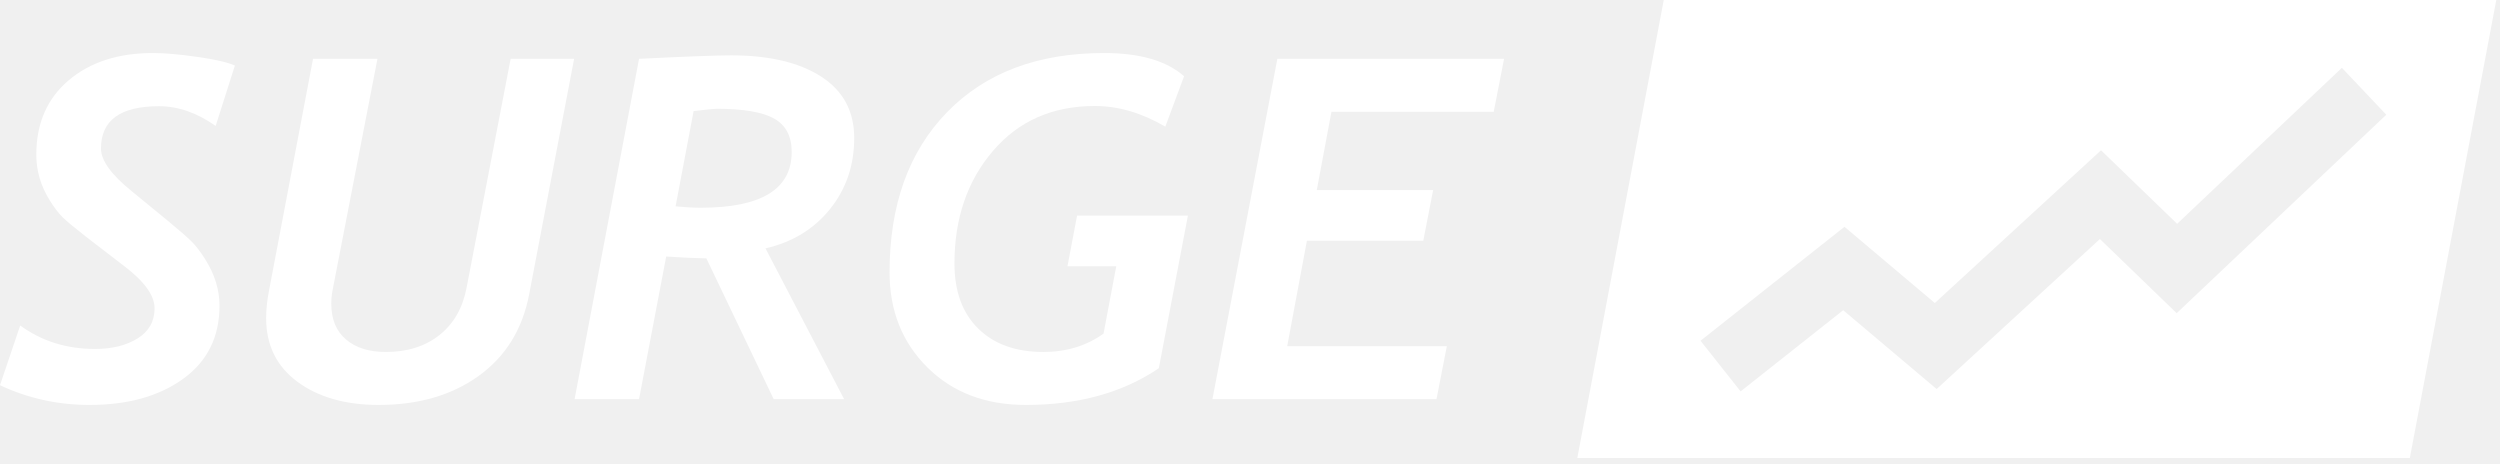
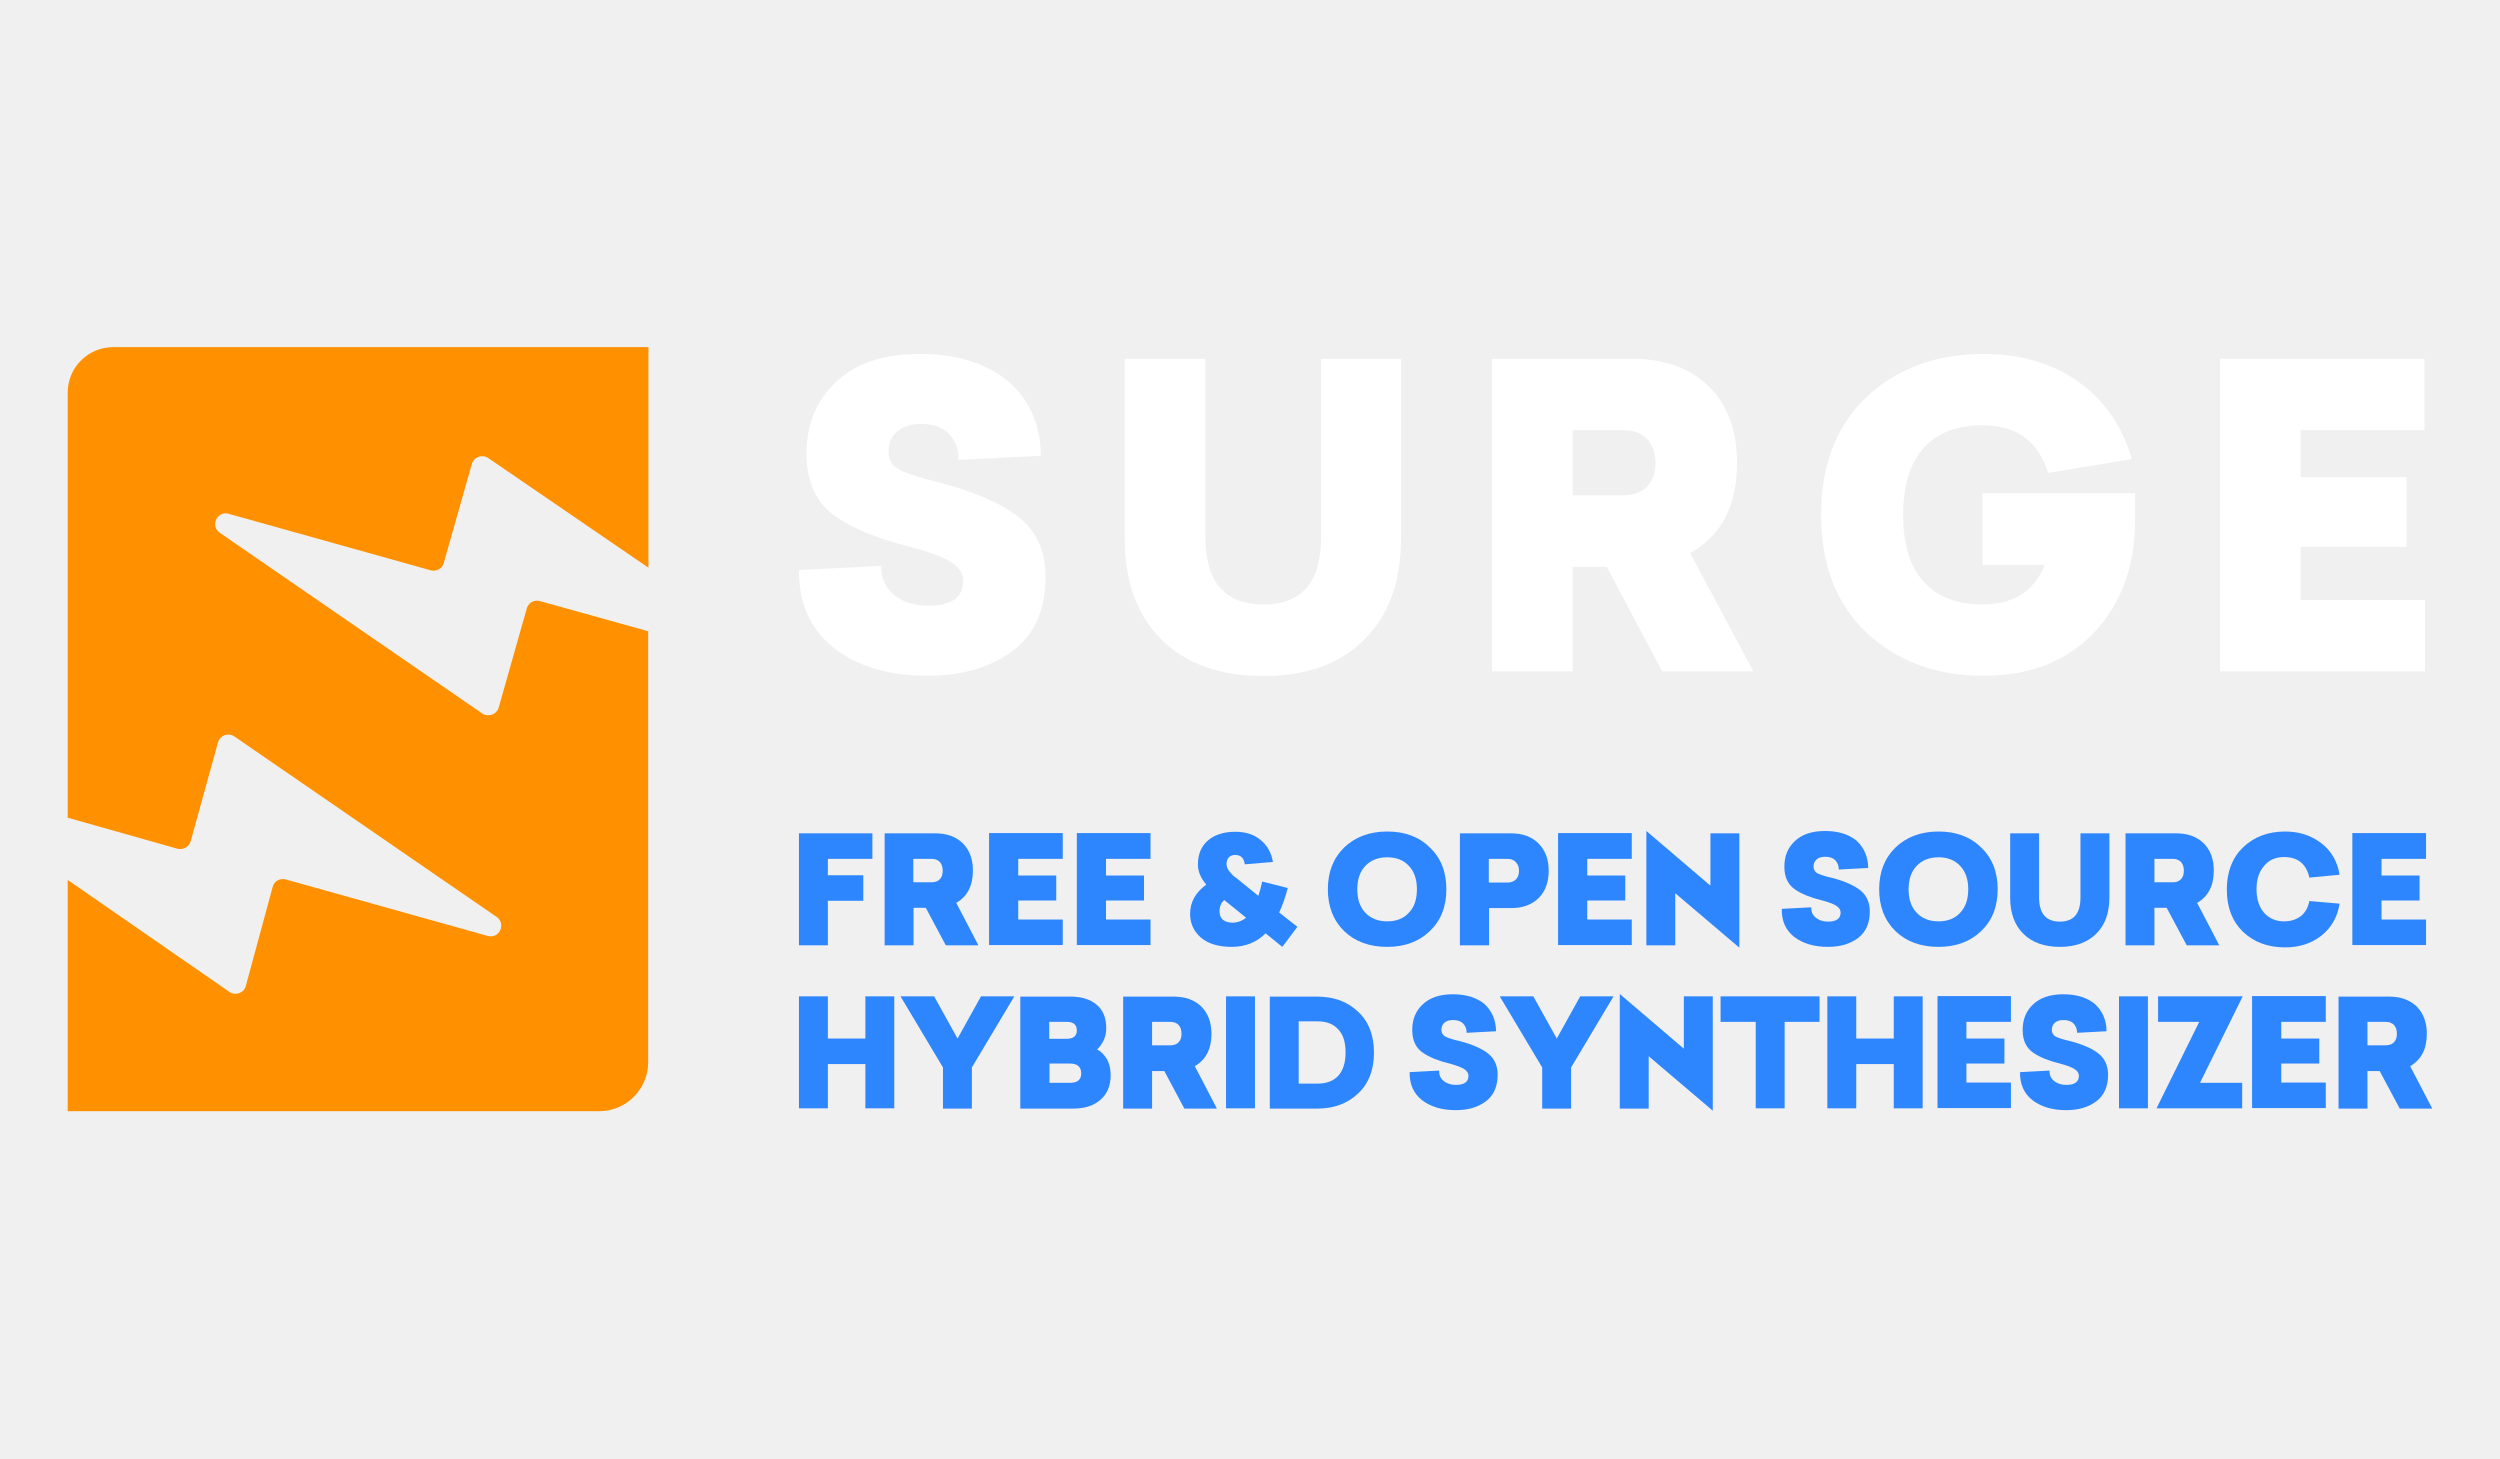
- <svg xmlns="http://www.w3.org/2000/svg" width="100%" height="100%" viewBox="0 0 329 61" version="1.1" xml:space="preserve" style="fill-rule:evenodd;clip-rule:evenodd;stroke-linejoin:round;stroke-miterlimit:1.414;">
-   <g transform="matrix(1,0,0,1,-21.168,-15.8925)">
-     <g transform="matrix(1,0,0,0.771321,123.979,108.525)">
-       <g transform="matrix(2.31972,0,-3.28216e-33,2.90581,-112.91,-132.453)">
-         <path d="M16.588,11.648C15.533,10.876 14.46,10.489 13.369,10.489C11.178,10.489 10.082,11.317 10.082,12.971C10.082,13.672 10.664,14.508 11.828,15.481L13.887,17.227C14.524,17.773 14.965,18.17 15.21,18.42C15.456,18.67 15.715,19.018 15.988,19.464C16.26,19.909 16.465,20.359 16.601,20.814C16.738,21.269 16.806,21.732 16.806,22.205C16.806,24.033 16.122,25.461 14.753,26.488C13.385,27.516 11.609,28.029 9.427,28.029C7.636,28.029 5.945,27.643 4.353,26.87L5.499,23.365C6.717,24.283 8.131,24.742 9.741,24.742C10.714,24.742 11.521,24.535 12.162,24.122C12.803,23.708 13.123,23.119 13.123,22.355C13.123,21.601 12.541,20.769 11.378,19.859L9.236,18.154C8.582,17.627 8.138,17.245 7.906,17.009C7.675,16.772 7.431,16.443 7.177,16.02C6.922,15.597 6.731,15.163 6.604,14.717C6.477,14.272 6.413,13.813 6.413,13.34C6.413,11.503 7.022,10.048 8.241,8.975C9.459,7.902 11.055,7.366 13.028,7.366C13.683,7.366 14.519,7.441 15.538,7.591C16.556,7.741 17.27,7.911 17.679,8.102L16.588,11.648Z" style="fill:white;fill-rule:nonzero;" />
-         <path d="M34.373,21.537C33.991,23.592 33.037,25.188 31.509,26.324C29.982,27.461 28.09,28.029 25.835,28.029C23.953,28.029 22.419,27.577 21.232,26.672C20.045,25.767 19.452,24.519 19.452,22.928C19.452,22.446 19.502,21.932 19.602,21.387L22.112,7.707L25.767,7.707L23.216,21.319C23.171,21.564 23.148,21.823 23.148,22.096C23.148,22.996 23.426,23.692 23.98,24.183C24.535,24.674 25.29,24.919 26.244,24.919C27.463,24.919 28.477,24.588 29.286,23.924C30.095,23.26 30.609,22.328 30.827,21.128L33.323,7.707L36.924,7.707L34.373,21.537Z" style="fill:white;fill-rule:nonzero;" />
-         <path d="M47.781,18.836L52.241,27.688L48.245,27.688L44.426,19.423C43.807,19.414 43.048,19.377 42.148,19.314L40.607,27.688L36.951,27.688L40.607,7.707C43.262,7.57 45.003,7.502 45.83,7.502C47.985,7.502 49.688,7.918 50.938,8.75C52.189,9.582 52.814,10.785 52.814,12.358C52.814,13.958 52.357,15.347 51.443,16.525C50.529,17.702 49.308,18.473 47.781,18.836ZM43.703,10.776L42.68,16.368C43.216,16.422 43.694,16.45 44.112,16.45C47.549,16.45 49.267,15.358 49.267,13.176C49.267,12.258 48.938,11.605 48.279,11.219C47.619,10.832 46.526,10.639 44.998,10.639C44.871,10.639 44.439,10.685 43.703,10.776Z" style="fill:white;fill-rule:nonzero;" />
-         <path d="M70.095,25.874C68.04,27.311 65.525,28.029 62.552,28.029C60.261,28.029 58.399,27.295 56.967,25.827C55.535,24.358 54.819,22.496 54.819,20.241C54.819,16.286 55.908,13.151 58.085,10.837C60.263,8.523 63.23,7.366 66.985,7.366C69.022,7.366 70.536,7.82 71.527,8.73L70.463,11.689C69.126,10.88 67.794,10.476 66.467,10.476C64.066,10.476 62.138,11.355 60.684,13.115C59.229,14.874 58.501,17.077 58.501,19.723C58.501,21.36 58.951,22.635 59.852,23.549C60.752,24.463 61.984,24.919 63.548,24.919C64.848,24.919 65.985,24.56 66.958,23.842L67.68,19.887L64.912,19.887L65.457,16.913L71.745,16.913L70.095,25.874Z" style="fill:white;fill-rule:nonzero;" />
-         <path d="M89.094,10.816L79.888,10.816L79.056,15.413L85.657,15.413L85.098,18.386L78.496,18.386L77.378,24.579L86.434,24.579L85.848,27.688L73.136,27.688L76.819,7.707L89.681,7.707L89.094,10.816Z" style="fill:white;fill-rule:nonzero;" />
-       </g>
+ <svg xmlns="http://www.w3.org/2000/svg" version="1.1" id="Layer_1" x="0px" y="0px" viewBox="0 0 960 560" style="enable-background:new 0 0 960 560;" xml:space="preserve">
+   <style type="text/css">
+ 	.st0{fill:#FF9000;}
+ 	.st1{fill:#FFFFFF;}
+ 	.st2{fill:#2D86FE;}
+ </style>
+   <g id="XMLID_1_">
+     <g id="XMLID_2_">
+       <path id="XMLID_3_" class="st0" d="M187.5,175.9l61.5,42.1v-84.7H43.5c-9.7,0-17.5,7.8-17.5,17.5V314l42.1,11.9    c2.2,0.6,4.4-0.7,5.1-2.8l10.5-38c0.7-2.7,3.9-3.9,6.3-2.3l100.7,69.3c3.8,2.6,1,8.6-3.4,7.3l-77.6-21.7c-2.2-0.6-4.5,0.7-5,2.9    l-10.3,38c-0.7,2.7-4,3.9-6.3,2.3L26,337.9v88.8h204.1c10.4,0,18.8-8.5,18.8-18.8V242.4l-41.6-11.6c-2.2-0.6-4.4,0.7-5,2.8    l-10.8,38.1c-0.8,2.7-3.9,3.8-6.3,2.3L84.4,204.6c-3.8-2.6-1-8.6,3.4-7.3l77.6,21.7c2.2,0.6,4.4-0.7,5-2.8l10.8-38.1    C182,175.5,185.1,174.3,187.5,175.9z" />
    </g>
-     <g transform="matrix(1,0,0,0.771321,123.979,108.525)">
-       <g transform="matrix(1,0,0,1.29648,-123.979,-140.7)">
-         <path d="M349.68,15.893L338.303,76.161L228.742,76.161L240.119,15.893L349.68,15.893ZM335.204,30.99L307.618,57.107L297.516,47.347L276.029,67.091L263.731,56.715L250.231,67.399L244.956,60.734L263.902,45.738L275.79,55.768L297.662,35.669L307.678,45.346L329.36,24.817C331.308,26.875 333.256,28.932 335.204,30.99Z" style="fill:white;" />
-       </g>
+     <g id="XMLID_9_">
+       <path id="XMLID_10_" class="st1" d="M399.7,175l-31.6,1.6c0-4.3-1.3-7.6-3.8-10.1c-2.5-2.5-6-3.7-10.5-3.7c-3.8,0-6.9,0.9-9.2,2.8    c-2.3,1.9-3.4,4.5-3.4,7.8c0,3,1.3,5.3,4,6.9c2.9,1.5,8.2,3.2,15.9,5.1c14,3.7,24.2,8.3,30.7,13.7c6.5,5.4,9.7,12.9,9.7,22.4    c0,12.6-4.2,22.1-12.7,28.5c-8.6,6.3-19.4,9.5-32.4,9.5c-14.9,0-26.9-3.5-36.1-10.6c-9.1-7.2-13.6-17.2-13.5-30l31.6-1.6    c-0.1,4.6,1.5,8.3,4.9,11.1c3.4,2.8,7.7,4.2,13.1,4.2c9,0,13.5-3.2,13.5-9.6c0-2.8-1.6-5.2-4.6-7.1c-3.1-2-8.3-3.9-15.7-5.9    c-11.8-2.9-21.1-6.6-27.9-11.1c-8-5.2-12-13.5-12-24.7c0-11.1,3.7-20.3,11.2-27.4c7.6-7.3,18.4-10.9,32.4-10.9    c13.9,0,25.1,3.5,33.7,10.4C395.2,153.3,399.5,162.8,399.7,175z" />
+       <path id="XMLID_12_" class="st1" d="M507.2,137.8H538v69c0,16.6-4.7,29.5-14.1,38.8c-9.3,9.3-22.2,14-38.8,14    c-16.7,0-29.7-4.7-39.1-14c-9.4-9.3-14.1-22.2-14.1-38.8v-69h31v68.5c0,17.2,7.4,25.8,22.3,25.8c14.8,0,22.1-8.6,22.1-25.8V137.8z    " />
+       <path id="XMLID_14_" class="st1" d="M673.3,257.8h-35L617,217.7h-13.1v40.1h-31v-120h54.2c12.3,0,22,3.6,29.2,10.7    c7.2,7.1,10.7,16.9,10.7,29.3c0,16.4-6,27.9-18,34.6L673.3,257.8z M603.9,165.2v25h19.6c3.8,0,6.8-1.1,9-3.4    c2.1-2.2,3.2-5.3,3.2-9.1c0-3.8-1.1-6.9-3.2-9.1c-2.1-2.2-5.1-3.4-9-3.4H603.9z" />
+       <path id="XMLID_17_" class="st1" d="M761.4,189.4h58.5v9.9c0,17.9-5.2,32.3-15.7,43.5c-10.5,11.1-24.6,16.7-42.5,16.7    c-18.3,0-33.3-5.6-45.1-16.7c-11.5-11-17.3-26-17.3-45.1c0-19,5.8-34.1,17.3-45.1c11.8-11.1,26.8-16.7,45.1-16.7    c14.2,0,26.4,3.6,36.4,10.7c10,7.1,16.9,17,20.5,29.7l-32.1,5.3c-3.8-12.2-12.2-18.3-25.2-18.3c-9.8,0-17.4,2.9-22.6,8.7    c-5.2,5.8-7.9,14.3-7.9,25.7c0,11.3,2.6,19.9,7.9,25.7c5.2,5.8,12.8,8.7,22.6,8.7c11.9,0,19.8-5.1,23.9-15.2h-23.9V189.4z" />
+       <path id="XMLID_19_" class="st1" d="M931,137.8v27.4h-47.6v18h40.7V210h-40.7v20.4h47.8v27.4h-78.7v-120H931z" />
+     </g>
+     <g id="XMLID_20_">
+       <path id="XMLID_24_" class="st2" d="M335,320v9.8h-17.1v6.3h13.6v9.8h-13.6V363h-11.1v-43H335z" />
+       <path id="XMLID_26_" class="st2" d="M375.7,363h-12.5l-7.7-14.4h-4.7V363h-11.1v-43h19.5c4.4,0,7.9,1.3,10.5,3.8    c2.6,2.6,3.9,6.1,3.9,10.5c0,5.9-2.2,10-6.4,12.4L375.7,363z M350.7,329.8v9h7c1.4,0,2.5-0.4,3.2-1.2c0.8-0.8,1.1-1.9,1.1-3.3    c0-1.4-0.4-2.5-1.1-3.3c-0.8-0.8-1.8-1.2-3.2-1.2H350.7z" />
+       <path id="XMLID_29_" class="st2" d="M408.1,320v9.8H391v6.4h14.6v9.6H391v7.3h17.1v9.8h-28.3v-43H408.1z" />
+       <path id="XMLID_31_" class="st2" d="M441.8,320v9.8h-17.1v6.4h14.6v9.6h-14.6v7.3h17.1v9.8h-28.3v-43H441.8z" />
+       <path id="XMLID_33_" class="st2" d="M498.2,355.9l-5.8,7.7l-6.4-5.2c-3.5,3.5-7.9,5.2-13,5.2c-5.1,0-9.1-1.2-11.9-3.6    c-2.7-2.4-4.1-5.4-4.1-9.1c0-4.5,2.1-8.2,6.2-11.2c-2.1-2.5-3.2-5-3.2-7.7c0-4,1.3-7.1,3.9-9.3c2.6-2.2,6.1-3.3,10.5-3.3    c3.8,0,7.1,1,9.6,3.1c2.6,2.1,4.2,4.9,4.8,8.5l-10.8,0.9c-0.3-2.4-1.5-3.6-3.7-3.6c-1,0-1.9,0.3-2.4,0.9c-0.6,0.6-0.9,1.5-0.9,2.6    c0,1.2,0.5,2.2,1.4,3.2c0.1,0.1,0.2,0.2,0.2,0.2c0.1,0.1,0.1,0.1,0.2,0.2c0,0.1,0.1,0.1,0.1,0.2c0.1,0.1,0.1,0.1,0.2,0.2    c0.1,0.1,0.2,0.2,0.3,0.3c0.3,0.3,0.5,0.4,0.6,0.5c0.8,0.6,1.2,0.9,1.3,1l7.9,6.4c0.5-1.4,1-3.2,1.5-5.5l9.8,2.5    c-0.9,3.5-2,6.6-3.3,9.4L498.2,355.9z M473.2,354.3c1.9,0,3.7-0.6,5.3-1.9l-8.4-6.8c-1.2,1.1-1.8,2.5-1.8,4.4    c0,1.4,0.4,2.4,1.3,3.2C470.5,353.9,471.7,354.3,473.2,354.3z" />
+       <path id="XMLID_36_" class="st2" d="M532.7,319.3c6.7,0,12.2,2,16.3,6.1c4.3,4,6.4,9.4,6.4,16.1s-2.1,12-6.4,16.1    c-4.2,4-9.6,6-16.3,6c-6.8,0-12.3-2-16.5-6c-4.2-4.1-6.3-9.5-6.3-16.1c0-6.7,2.1-12,6.3-16.1C520.4,321.4,525.9,319.3,532.7,319.3    z M532.7,329.2c-3.5,0-6.3,1.1-8.4,3.3c-2.1,2.2-3.1,5.2-3.1,9c0,3.8,1,6.8,3.1,9c2.1,2.2,4.9,3.3,8.4,3.3c3.5,0,6.3-1.1,8.3-3.3    c2.1-2.2,3.1-5.2,3.1-9c0-3.8-1-6.8-3.1-9C539,330.3,536.2,329.2,532.7,329.2z" />
+       <path id="XMLID_41_" class="st2" d="M560.6,363v-43h19.7c4.4,0,7.9,1.3,10.5,3.9c2.6,2.6,3.9,6.1,3.9,10.5c0,4.4-1.3,7.9-3.9,10.5    c-2.6,2.5-6,3.8-10.4,3.8h-8.6V363H560.6z M578.9,329.8h-7.2v9.1h7.2c1.3,0,2.4-0.4,3.2-1.2c0.8-0.8,1.2-1.9,1.2-3.3    c0-1.4-0.4-2.5-1.2-3.3C581.3,330.2,580.2,329.8,578.9,329.8z" />
+       <path id="XMLID_44_" class="st2" d="M626.6,320v9.8h-17.1v6.4h14.6v9.6h-14.6v7.3h17.1v9.8h-28.3v-43H626.6z" />
+       <path id="XMLID_46_" class="st2" d="M632.2,319.1l24.6,21V320h11.1v43.9l-24.6-20.9V363h-11.1V319.1z" />
+       <path id="XMLID_48_" class="st2" d="M717.4,333.3l-11.3,0.6c0-1.5-0.5-2.7-1.4-3.6c-0.9-0.9-2.2-1.3-3.8-1.3c-1.4,0-2.5,0.3-3.3,1    c-0.8,0.7-1.2,1.6-1.2,2.8c0,1.1,0.5,1.9,1.4,2.5c1,0.5,2.9,1.2,5.7,1.8c5,1.3,8.7,3,11,4.9c2.3,1.9,3.5,4.6,3.5,8    c0,4.5-1.5,7.9-4.5,10.2c-3.1,2.3-6.9,3.4-11.6,3.4c-5.3,0-9.6-1.3-12.9-3.8c-3.3-2.6-4.9-6.2-4.8-10.8l11.3-0.6    c0,1.7,0.5,3,1.8,4c1.2,1,2.8,1.5,4.7,1.5c3.2,0,4.8-1.2,4.8-3.5c0-1-0.6-1.9-1.7-2.6c-1.1-0.7-3-1.4-5.6-2.1c-4.2-1-7.6-2.4-10-4    c-2.9-1.9-4.3-4.8-4.3-8.9c0-4,1.3-7.3,4-9.8c2.7-2.6,6.6-3.9,11.6-3.9c5,0,9,1.2,12.1,3.7C715.8,325.5,717.3,328.9,717.4,333.3z" />
+       <path id="XMLID_51_" class="st2" d="M744.4,319.3c6.7,0,12.2,2,16.3,6.1c4.3,4,6.4,9.4,6.4,16.1s-2.1,12-6.4,16.1    c-4.2,4-9.6,6-16.3,6c-6.8,0-12.3-2-16.5-6c-4.2-4.1-6.3-9.5-6.3-16.1c0-6.7,2.1-12,6.3-16.1C732.1,321.4,737.6,319.3,744.4,319.3    z M744.4,329.2c-3.5,0-6.3,1.1-8.4,3.3c-2.1,2.2-3.1,5.2-3.1,9c0,3.8,1,6.8,3.1,9c2.1,2.2,4.9,3.3,8.4,3.3c3.5,0,6.3-1.1,8.3-3.3    c2.1-2.2,3.1-5.2,3.1-9c0-3.8-1-6.8-3.1-9C750.6,330.3,747.9,329.2,744.4,329.2z" />
+       <path id="XMLID_54_" class="st2" d="M799,320h11v24.7c0,5.9-1.7,10.6-5.1,13.9c-3.3,3.3-8,5-13.9,5c-6,0-10.7-1.7-14-5    c-3.4-3.3-5.1-8-5.1-13.9V320H783v24.6c0,6.2,2.7,9.3,8,9.3c5.3,0,7.9-3.1,7.9-9.3V320z" />
+       <path id="XMLID_56_" class="st2" d="M852.2,363h-12.5l-7.7-14.4h-4.7V363h-11.1v-43h19.5c4.4,0,7.9,1.3,10.5,3.8    c2.6,2.6,3.9,6.1,3.9,10.5c0,5.9-2.2,10-6.4,12.4L852.2,363z M827.3,329.8v9h7c1.4,0,2.5-0.4,3.2-1.2c0.8-0.8,1.1-1.9,1.1-3.3    c0-1.4-0.4-2.5-1.1-3.3c-0.8-0.8-1.8-1.2-3.2-1.2H827.3z" />
+       <path id="XMLID_59_" class="st2" d="M877.5,319.3c5.4,0,10,1.5,13.9,4.5c3.9,3,6.2,7.1,7,12.1l-11.6,1.1c-1.2-5.3-4.5-7.9-9.7-7.9    c-3.2,0-5.8,1.1-7.7,3.4c-1.9,2.2-2.9,5.2-2.9,8.9c0,3.9,1,6.9,2.9,9.1c2,2.2,4.5,3.3,7.7,3.3c2.6,0,4.7-0.7,6.4-2    s2.8-3.3,3.3-5.8l11.6,1c-0.8,5.1-3.1,9.2-7,12.3c-3.8,3-8.5,4.5-13.9,4.5c-6.6,0-12-2-16.2-6c-4.1-4-6.2-9.3-6.2-16.2    c0-6.8,2.1-12.2,6.2-16.2C865.6,321.3,871,319.3,877.5,319.3z" />
+       <path id="XMLID_61_" class="st2" d="M931.6,320v9.8h-17.1v6.4h14.6v9.6h-14.6v7.3h17.1v9.8h-28.3v-43H931.6z" />
+     </g>
+     <g id="XMLID_21_">
+       <path id="XMLID_63_" class="st2" d="M343.4,382.6v43h-11.1v-17h-14.4v17h-11.1v-43h11.1v16.2h14.4v-16.2H343.4z" />
+       <path id="XMLID_65_" class="st2" d="M389.5,382.6l-16.3,27.3v15.8h-11.1v-15.8l-16.3-27.3h12.9l9,16.2l9-16.2H389.5z" />
+       <path id="XMLID_67_" class="st2" d="M391.8,425.7v-43H411c4.3,0,7.6,1,10.1,3.1c2.5,2.1,3.7,5.1,3.7,9.1c0,3.1-1.2,5.8-3.5,8.1    c1.6,0.8,2.8,2.1,3.8,3.8c0.9,1.7,1.4,3.7,1.4,6c0,4.1-1.3,7.2-3.9,9.5c-2.6,2.3-6.1,3.4-10.5,3.4H391.8z M409.7,392.4h-6.8v6.5    h6.7c2.6,0,3.9-1.1,3.9-3.2C413.5,393.5,412.2,392.4,409.7,392.4z M410.8,408.4h-7.8v7.4h7.9c2.9,0,4.3-1.2,4.3-3.7    C415.1,409.6,413.7,408.4,410.8,408.4z" />
+       <path id="XMLID_71_" class="st2" d="M467.3,425.7h-12.5l-7.7-14.4h-4.7v14.4h-11.1v-43h19.5c4.4,0,7.9,1.3,10.5,3.8    c2.6,2.6,3.9,6.1,3.9,10.5c0,5.9-2.2,10-6.4,12.4L467.3,425.7z M442.4,392.4v9h7c1.4,0,2.5-0.4,3.2-1.2c0.8-0.8,1.1-1.9,1.1-3.3    c0-1.4-0.4-2.5-1.1-3.3c-0.8-0.8-1.8-1.2-3.2-1.2H442.4z" />
+       <path id="XMLID_74_" class="st2" d="M481.9,382.6v43h-11.1v-43H481.9z" />
+       <path id="XMLID_76_" class="st2" d="M487.6,425.7v-43h18.2c6.4,0,11.6,1.9,15.7,5.8c4.1,3.8,6.1,9.1,6.1,15.7    c0,6.6-2,11.9-6.1,15.7c-4.1,3.9-9.3,5.8-15.7,5.8H487.6z M506,392.2h-7.3v23.9h7.3c3.4,0,6-1,7.9-3c1.8-2,2.8-5,2.8-8.9    c0-4-0.9-6.9-2.8-8.9C512,393.2,509.4,392.2,506,392.2z" />
+       <path id="XMLID_79_" class="st2" d="M574.5,396l-11.3,0.6c0-1.5-0.5-2.7-1.4-3.6c-0.9-0.9-2.2-1.3-3.8-1.3c-1.4,0-2.5,0.3-3.3,1    c-0.8,0.7-1.2,1.6-1.2,2.8c0,1.1,0.5,1.9,1.4,2.5c1,0.5,2.9,1.2,5.7,1.8c5,1.3,8.7,3,11,4.9c2.3,1.9,3.5,4.6,3.5,8    c0,4.5-1.5,7.9-4.5,10.2c-3.1,2.3-6.9,3.4-11.6,3.4c-5.3,0-9.6-1.3-12.9-3.8c-3.3-2.6-4.9-6.2-4.8-10.8l11.3-0.6    c0,1.7,0.5,3,1.8,4c1.2,1,2.8,1.5,4.7,1.5c3.2,0,4.8-1.2,4.8-3.5c0-1-0.6-1.9-1.7-2.6c-1.1-0.7-3-1.4-5.6-2.1c-4.2-1-7.6-2.4-10-4    c-2.9-1.9-4.3-4.8-4.3-8.9c0-4,1.3-7.3,4-9.8c2.7-2.6,6.6-3.9,11.6-3.9c5,0,9,1.2,12.1,3.7C572.9,388.2,574.4,391.6,574.5,396z" />
+       <path id="XMLID_81_" class="st2" d="M619.6,382.6l-16.3,27.3v15.8h-11.1v-15.8l-16.3-27.3h12.9l9,16.2l9-16.2H619.6z" />
+       <path id="XMLID_83_" class="st2" d="M622,381.7l24.6,21v-20.1h11.1v43.9l-24.6-20.9v20.1H622V381.7z" />
+       <path id="XMLID_85_" class="st2" d="M698.7,382.6v9.8h-13.4v33.2h-11.1v-33.2h-13.5v-9.8H698.7z" />
+       <path id="XMLID_87_" class="st2" d="M738.3,382.6v43h-11.1v-17h-14.4v17h-11.1v-43h11.1v16.2h14.4v-16.2H738.3z" />
+       <path id="XMLID_89_" class="st2" d="M772.2,382.6v9.8h-17.1v6.4h14.6v9.6h-14.6v7.3h17.1v9.8H744v-43H772.2z" />
+       <path id="XMLID_91_" class="st2" d="M808.9,396l-11.3,0.6c0-1.5-0.5-2.7-1.4-3.6c-0.9-0.9-2.2-1.3-3.8-1.3c-1.4,0-2.5,0.3-3.3,1    c-0.8,0.7-1.2,1.6-1.2,2.8c0,1.1,0.5,1.9,1.4,2.5c1,0.5,2.9,1.2,5.7,1.8c5,1.3,8.7,3,11,4.9c2.3,1.9,3.5,4.6,3.5,8    c0,4.5-1.5,7.9-4.5,10.2c-3.1,2.3-6.9,3.4-11.6,3.4c-5.3,0-9.6-1.3-12.9-3.8c-3.3-2.6-4.9-6.2-4.8-10.8l11.3-0.6    c0,1.7,0.5,3,1.8,4c1.2,1,2.8,1.5,4.7,1.5c3.2,0,4.8-1.2,4.8-3.5c0-1-0.6-1.9-1.7-2.6c-1.1-0.7-3-1.4-5.6-2.1c-4.2-1-7.6-2.4-10-4    c-2.9-1.9-4.3-4.8-4.3-8.9c0-4,1.3-7.3,4-9.8c2.7-2.6,6.6-3.9,11.6-3.9c5,0,9,1.2,12.1,3.7C807.3,388.2,808.9,391.6,808.9,396z" />
+       <path id="XMLID_93_" class="st2" d="M824.8,382.6v43h-11.1v-43H824.8z" />
+       <path id="XMLID_95_" class="st2" d="M861.2,382.6l-16.4,33.2H861v9.8h-32.9l16.4-33.2h-15.8v-9.8H861.2z" />
+       <path id="XMLID_97_" class="st2" d="M893.1,382.6v9.8H876v6.4h14.6v9.6H876v7.3h17.1v9.8h-28.3v-43H893.1z" />
+       <path id="XMLID_99_" class="st2" d="M934,425.7h-12.5l-7.7-14.4h-4.7v14.4H898v-43h19.5c4.4,0,7.9,1.3,10.5,3.8    c2.6,2.6,3.9,6.1,3.9,10.5c0,5.9-2.2,10-6.4,12.4L934,425.7z M909.1,392.4v9h7c1.4,0,2.5-0.4,3.2-1.2c0.8-0.8,1.1-1.9,1.1-3.3    c0-1.4-0.4-2.5-1.1-3.3c-0.8-0.8-1.8-1.2-3.2-1.2H909.1z" />
    </g>
  </g>
</svg>
